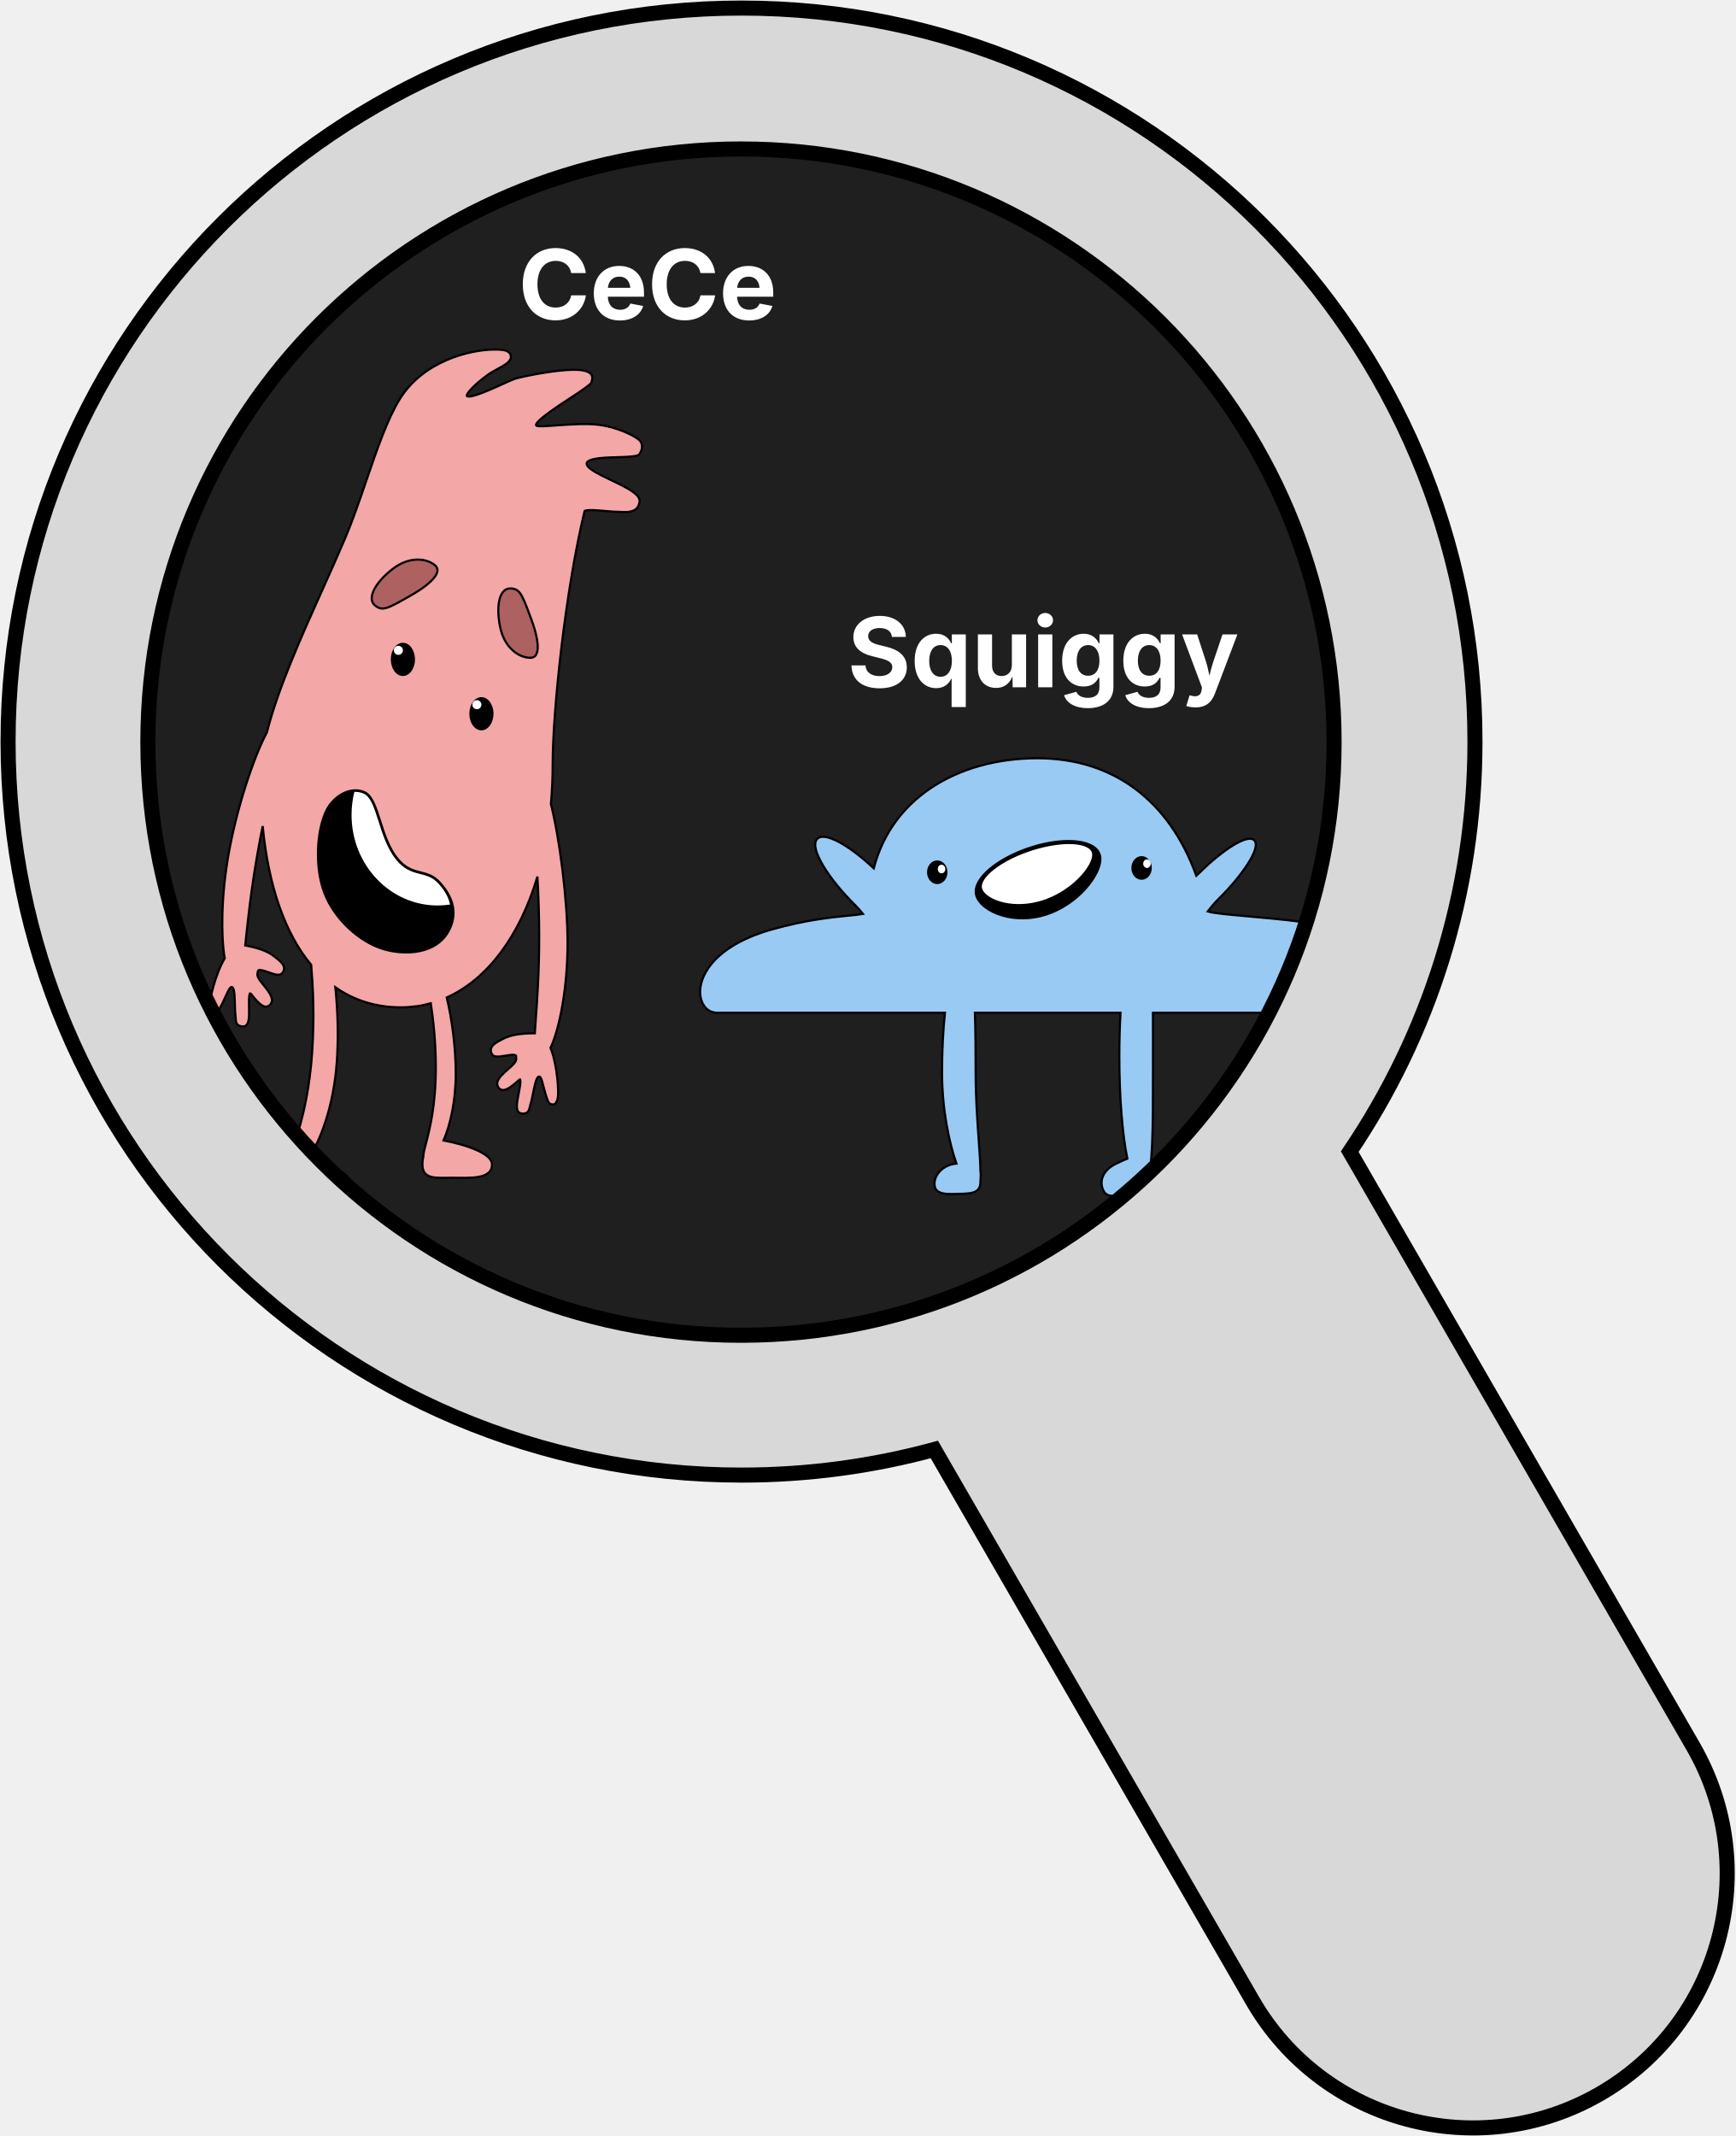
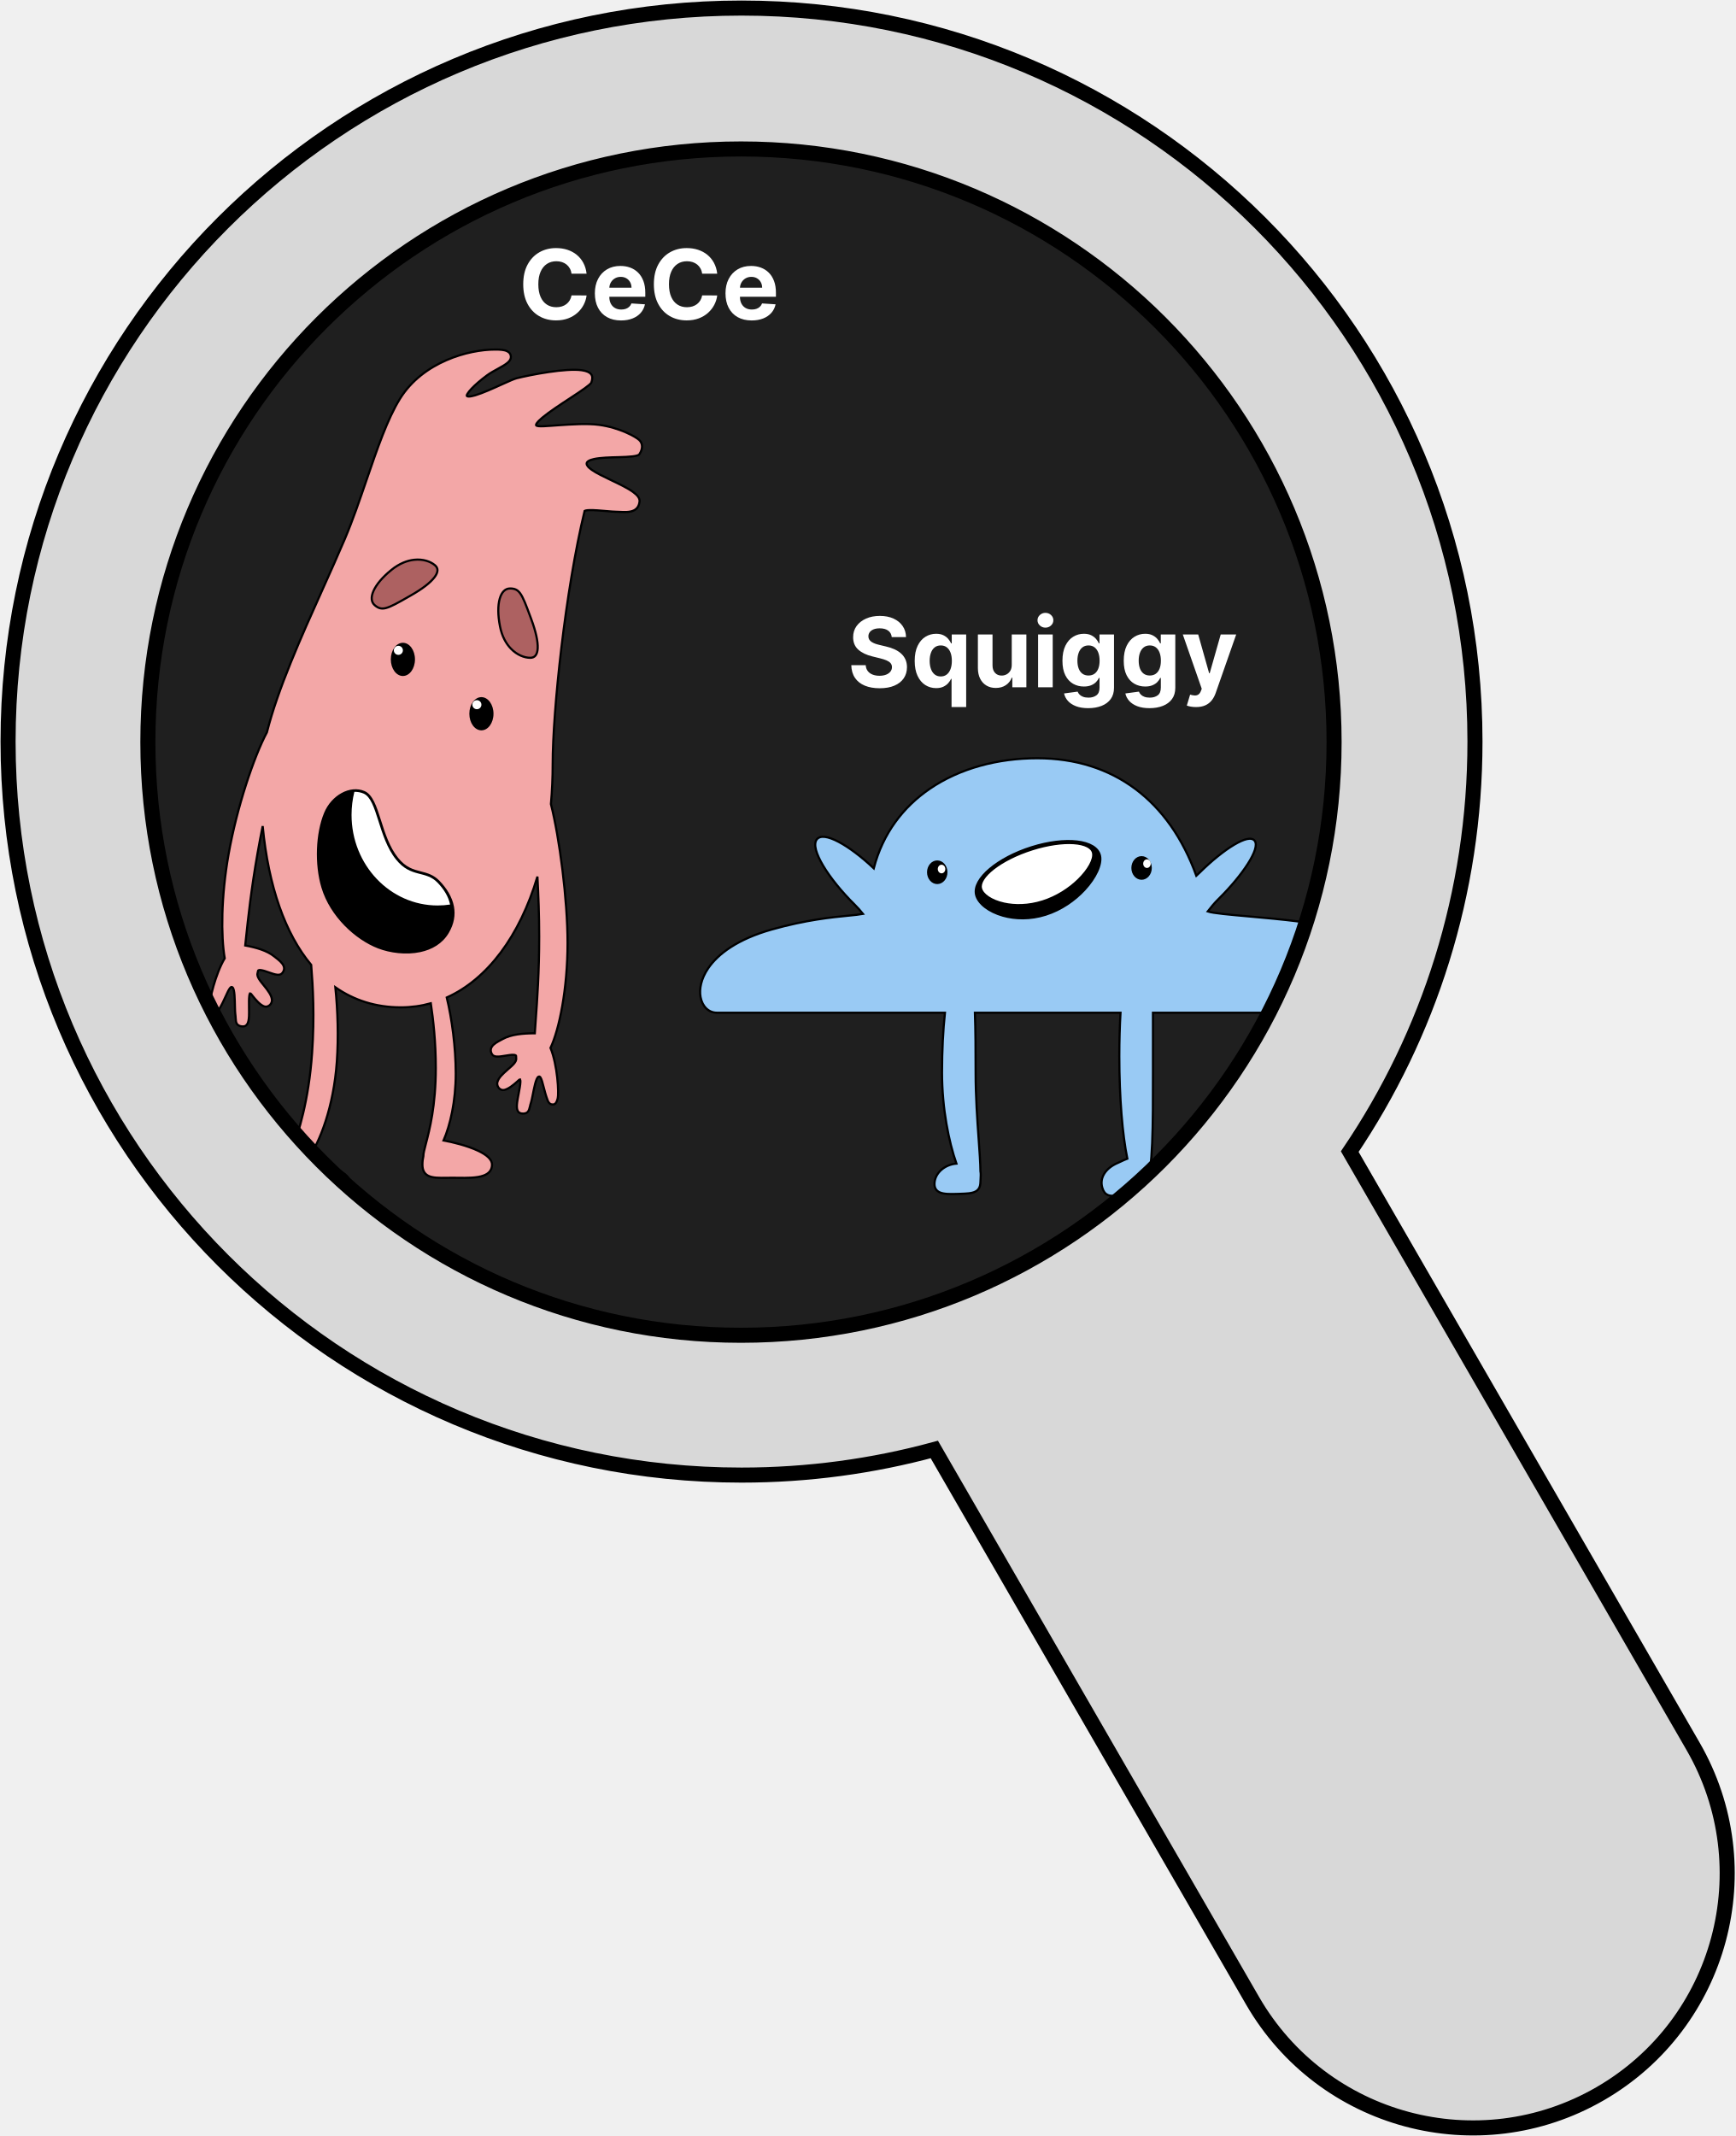
<svg xmlns="http://www.w3.org/2000/svg" width="1614px" height="1986px" viewBox="0 0 1614 1986" version="1.1">
  <g id="Page-1" stroke="none" stroke-width="1" fill="none" fill-rule="evenodd">
-     <g id="telescope" transform="translate(7, 7)">
-       <circle id="Oval" fill="#1F1F1F" fill-rule="nonzero" cx="682" cy="683" r="554" />
-       <g id="Group-3" transform="translate(389, 711.5) scale(-1, 1) translate(-389, -711.5) translate(188, 318)" fill-rule="nonzero">
+     <g id="telescope" transform="translate(7, 7)" fill-rule="nonzero">
+       <circle id="Oval" fill="#1F1F1F" cx="682" cy="683" r="554" />
+       <g id="Group-3" transform="translate(389, 711.5) scale(-1, 1) translate(-389, -711.5) translate(188, 318)">
        <path d="M380.809,593.046 C378.707,594.721 378.719,604.376 378.54,611.117 C378.46,614.147 378.387,616.679 378.197,617.905 C377.999,619.18 377.938,620.382 377.88,621.487 C377.765,623.697 377.608,625.534 376.73,626.878 C375.992,628.008 374.779,628.864 372.593,629.249 C371.389,629.461 370.368,629.413 369.505,629.125 C368.589,628.819 367.833,628.248 367.228,627.372 C366.2,625.885 365.619,623.394 365.465,619.687 C365.372,617.431 365.409,614.697 365.447,611.925 C365.504,607.724 365.57,603.433 365.156,600.644 C365.021,599.732 364.85,598.996 364.573,598.531 C363.9,598.472 363.037,599.828 361.824,601.328 C359.34,604.398 355.86,608.638 352.012,610.46 C351.098,610.893 350.19,611.03 349.332,610.949 C348.395,610.861 347.516,610.509 346.754,609.973 C345.131,608.833 344.073,606.857 344.107,604.984 C344.186,600.703 347.841,595.982 351.476,591.45 C354.966,587.098 358.71,582.877 357.452,579.451 C357.336,579.135 357.263,578.78 357.193,578.416 C357.105,577.958 357.11,577.384 356.603,577.1 C356.159,576.851 355.445,576.821 354.326,576.983 C352.119,577.303 349.555,578.216 347.033,579.107 C344.239,580.092 341.492,581.048 339.287,581.269 C337.315,581.467 335.761,581.072 334.756,579.957 C333.722,578.809 333.162,577.676 332.942,576.58 C332.689,575.326 332.876,574.105 333.381,572.93 C334.609,570.075 337.854,567.492 340.5,565.441 C341.02,565.039 341.513,564.657 341.956,564.297 C348.632,558.875 358.456,556.046 368.98,554.072 C368.767,552.093 368.547,550.014 368.317,547.836 C366.308,528.839 363.5,502.27 357.433,467.873 C355.897,459.162 354.32,450.9 352.74,443.097 C347.371,499.227 331.779,543.197 307.638,572.11 C305.975,592.502 304.427,620.018 306.796,653.886 C309.979,699.401 319.643,727.927 325.152,744.191 C326.517,748.218 327.628,751.501 328.329,754.11 C332.557,757.715 336.265,765.089 336.265,774.661 C336.265,777.291 335.802,779.356 334.974,780.984 C334.051,782.801 332.674,784.094 330.919,785.004 C326.869,787.104 320.661,787.066 313.47,786.951 C311.829,786.925 310.137,786.898 308.411,786.898 C306.856,786.902 305.243,786.924 303.6,786.947 C295.077,787.065 285.772,787.163 279.502,784.882 C276.999,783.971 274.965,782.684 273.583,780.923 C272.298,779.286 271.559,777.237 271.559,774.661 C271.559,772.463 272.607,770.349 274.5,768.37 C276.452,766.328 279.313,764.42 282.703,762.686 C291.081,758.4 302.717,755.147 311.296,753.294 C299.717,737.613 286.749,704.365 283.788,662.026 C282.188,639.149 282.951,614.597 285.169,592.942 C267.715,605.17 247.297,611.609 224.265,611.609 C214.653,611.609 205.348,610.32 196.411,607.83 C194.152,623.129 191.771,643.312 191.771,668.048 C191.771,703.2 197.651,725.644 201.003,738.44 C202.428,743.878 203.38,747.626 203.311,749.903 C203.88,752.315 204.207,754.964 204.207,757.805 C204.207,760.435 203.743,762.501 202.916,764.129 C201.992,765.946 200.616,767.239 198.86,768.149 C194.81,770.248 188.602,770.21 181.411,770.096 C179.771,770.07 178.079,770.043 176.35,770.043 C174.712,770.043 172.996,770.067 171.238,770.092 C162.886,770.209 153.634,770.309 147.39,768.015 C144.907,767.103 142.885,765.814 141.511,764.054 C140.236,762.419 139.501,760.374 139.501,757.805 C139.501,755.455 140.702,753.198 142.852,751.099 C145.093,748.911 148.372,746.884 152.198,745.064 C162.41,740.208 176.547,736.793 184.555,735.396 C178.389,721.114 173.218,699.136 173.218,673.072 C173.218,648.718 176.826,622.163 181.583,602.445 C143.715,585.395 113.79,545.394 97.276,490.045 C96.359,507.414 95.639,526.321 95.639,545.845 C95.639,579.18 97.488,604.615 98.81,622.803 C99.159,627.616 99.472,631.922 99.706,635.733 C111.192,635.773 121.845,636.772 129.645,641.11 C130.144,641.387 130.696,641.678 131.277,641.984 C134.239,643.545 137.884,645.525 139.589,648.123 C140.29,649.193 140.686,650.362 140.656,651.641 C140.629,652.759 140.274,653.972 139.455,655.282 C138.659,656.555 137.197,657.213 135.221,657.361 C133.011,657.526 130.14,657.062 127.217,656.576 C124.578,656.137 121.895,655.683 119.666,655.751 C118.536,655.785 117.838,655.939 117.444,656.261 C116.993,656.629 117.098,657.194 117.091,657.66 C117.086,658.03 117.075,658.392 117.016,658.724 C116.373,662.317 120.792,665.824 124.985,669.503 C129.352,673.335 133.771,677.35 134.593,681.552 C134.952,683.391 134.253,685.52 132.853,686.925 C132.196,687.585 131.39,688.084 130.483,688.334 C129.653,688.562 128.735,688.585 127.759,688.317 C123.653,687.191 119.49,683.62 116.51,681.027 C115.055,679.761 113.969,678.575 113.413,678.552 C113.126,679.256 113.084,680.011 113.11,680.932 C113.187,683.75 113.996,687.965 114.783,692.092 C115.302,694.816 115.813,697.502 116.113,699.74 C116.605,703.417 116.466,705.971 115.712,707.614 C115.268,708.582 114.622,709.275 113.774,709.736 C112.974,710.17 111.976,710.394 110.754,710.394 C108.534,710.394 107.191,709.762 106.268,708.777 C105.17,707.607 104.696,705.825 104.199,703.668 C103.951,702.59 103.682,701.416 103.265,700.196 C102.865,699.021 102.354,696.54 101.748,693.571 C100.401,686.963 98.736,677.452 96.376,676.168 C95.991,675.958 95.652,675.858 95.343,675.959 C94.96,676.085 94.665,676.447 94.371,676.916 C93.3,678.626 92.522,681.76 91.547,685.553 C90.58,689.316 89.448,693.712 87.76,698.076 C87.19,699.55 86.524,700.42 85.88,700.957 C84.846,701.818 83.814,701.887 83.022,701.913 C81.628,701.971 80.712,701.311 80.011,700.293 C79.168,699.071 78.675,697.279 78.405,696.194 C77.245,691.527 78.502,665.54 85.113,649.322 C77.002,632.243 69.257,594.531 69.257,551.682 C69.257,511.391 76.752,454.123 84.716,422.593 C83.638,410.533 83.084,398.047 83.084,385.187 C83.084,336.473 71.336,223.831 53.389,150.029 C53.146,149.886 52.888,149.792 52.576,149.707 C51.676,149.46 50.402,149.342 48.892,149.3 C44.523,149.181 38.266,149.737 33.018,150.201 C29.429,150.518 26.304,150.792 24.537,150.792 C23.383,150.792 22.105,150.862 20.765,150.934 C16.314,151.173 11.239,151.391 7.575,149.553 C4.835,148.178 2.797,145.718 2.307,141.308 C2.144,139.845 2.612,138.359 3.653,136.873 C4.669,135.423 6.245,133.96 8.238,132.503 C13.242,128.843 20.929,125.167 28.492,121.56 C35.482,118.225 42.364,114.95 46.831,111.781 C48.458,110.626 49.757,109.495 50.586,108.374 C51.215,107.523 51.575,106.691 51.483,105.858 C51.384,104.96 50.766,104.267 49.858,103.678 C48.606,102.867 46.812,102.27 44.667,101.802 C38.569,100.474 29.726,100.262 21.778,100.065 C11.924,99.82 3.755,99.272 2.469,97.346 C0.809,94.859 0,92.394 0,90.167 C0,87.835 0.87,85.743 2.616,84.102 C5.74,81.168 20.705,72.637 39.891,70.033 C50.799,68.552 65.636,69.553 77.794,70.38 C88.375,71.099 97.288,72.11 98.477,70.443 C98.592,70.282 98.579,70.083 98.532,69.87 C98.432,69.419 98.154,68.913 97.754,68.347 C96.72,66.887 94.899,65.136 92.561,63.188 C86.034,57.751 75.544,50.89 66.337,44.864 C56.24,38.257 47.825,32.543 47.16,30.68 C46.077,27.646 45.77,24.95 47.436,22.856 C48.717,21.246 51.267,19.923 56.005,19.243 C70.744,17.127 103.025,23.318 116.564,26.674 C118.96,27.268 124.265,29.658 130.514,32.487 C138.527,36.116 148.124,40.466 155.03,42.521 C157.448,43.24 159.521,43.68 161.052,43.673 C161.627,43.671 162.114,43.61 162.487,43.445 C162.69,43.355 162.852,43.234 162.934,43.044 C163.139,42.567 162.738,41.845 162.231,40.989 C161.469,39.699 160.202,38.131 158.539,36.371 C155.119,32.754 150.042,28.366 144.099,23.978 C141.083,21.752 137.54,19.815 134.212,17.992 C130.573,15.998 127.186,14.132 124.949,12.2 C123.026,10.541 121.949,8.809 121.949,6.98 C121.949,5.63 122.301,4.537 122.903,3.646 C123.551,2.689 124.501,1.959 125.679,1.423 C128.362,0.202 132.313,0.013 136.088,0 L136.669,0 C161.12,0 203.71,11.318 225.114,45.798 C236.699,64.461 246.232,92.271 256.106,121.113 C262.5,139.793 269.042,158.907 276.395,176.227 C282.654,190.972 289.688,206.624 296.906,222.685 C317.052,267.513 338.62,315.521 348.815,355.911 C360.848,378.351 376.816,425.878 384.477,469.316 C391.442,508.81 391.581,545.148 388.052,565.995 C396.902,580.954 402.306,604.992 401.984,609.649 C401.907,610.764 401.733,612.614 401.115,613.964 C400.586,615.121 399.755,615.907 398.608,616.057 C397.605,616.2 396.598,616.293 395.45,615.636 C394.722,615.22 393.916,614.478 393.098,613.126 C390.678,609.121 388.8,604.989 387.194,601.451 C385.575,597.885 384.265,594.933 382.912,593.435 C382.542,593.025 382.188,592.719 381.789,592.662 C381.467,592.615 381.151,592.773 380.809,593.046 Z" id="Combined-Shape" stroke="#000000" stroke-width="2" fill="#F3A7A7" />
        <g id="Group-2" transform="translate(97, 181)">
          <path d="M0.032,96.748 C-0.289,90.398 1.754,81.157 5.997,69.716 C6.217,69.124 6.432,68.543 6.643,67.973 C10.83,56.675 13.388,49.709 16.33,45.666 C18.761,42.326 21.468,41.142 25.711,41.142 C27.951,41.142 29.881,41.965 31.46,43.495 C33.163,45.144 34.459,47.585 35.336,50.667 C37.126,56.952 37.155,65.84 35.092,76.347 C33.27,85.625 29.451,92.437 24.891,97.143 C19.202,103.016 12.371,105.606 6.947,105.606 C4.829,105.606 3.193,104.901 2.06,103.498 C0.825,101.966 0.181,99.677 0.032,96.748 Z" id="Oval" stroke="#000000" stroke-width="2" fill="#AD6161" />
          <path d="M113.655,69.115 C111.538,69.115 109.902,68.41 108.77,67.007 C107.535,65.475 106.891,63.186 106.743,60.257 C106.423,53.906 108.467,44.663 112.711,33.221 C112.931,32.628 113.146,32.047 113.358,31.477 C117.546,20.177 120.104,13.209 123.047,9.166 C125.478,5.825 128.184,4.64 132.428,4.64 C134.666,4.64 136.596,5.463 138.175,6.992 C139.878,8.641 141.173,11.083 142.05,14.165 C143.838,20.45 143.865,29.339 141.801,39.848 C139.978,49.128 136.158,55.94 131.599,60.648 C125.909,66.523 119.079,69.114 113.655,69.115 Z" id="Oval" stroke="#000000" stroke-width="2" fill="#AD6161" transform="translate(125.041, 36.87751) scale(-1, 1) rotate(-140) translate(-125.041, -36.87751) " />
          <ellipse id="Oval" fill="#000000" cx="52.356" cy="157.619" rx="11.233" ry="15.441" />
          <ellipse id="Oval" fill="#000000" cx="125.37" cy="107.085" rx="11.233" ry="15.441" />
          <path d="M199.676,318.828 C191.754,345.3 168.518,366.476 147.962,374.398 C137.163,378.56 122.547,380.55 109.537,377.786 C99.065,375.561 89.642,370.266 83.986,360.638 C79.134,352.379 78.029,344.513 79.343,337.246 C80.915,328.549 85.979,320.699 92.324,314.077 C97.511,308.664 103.068,307.185 108.935,305.682 C115.951,303.884 123.331,302.017 130.949,292.583 C139.139,282.442 143.388,268.978 147.115,257.239 L147.323,256.582 C151.276,244.126 154.849,233.848 161.476,230.946 C167.812,228.172 175.102,229.063 181.643,232.637 C188.178,236.208 193.954,242.455 197.208,250.281 C204.999,269.017 206.084,297.416 199.676,318.828 Z" id="Oval" stroke="#000000" stroke-width="3" fill="#000000" />
          <g id="Combined-Shape" transform="translate(81, 230)" fill="#FFFFFF">
            <g id="path-2-link">
              <path d="M80.877,1.862 C83.558,0.688 86.495,0.168 89.494,0.239 C91.201,7.08 92.11,14.262 92.11,21.667 C92.11,68.181 56.277,105.889 12.075,105.889 C8.136,105.889 4.264,105.589 0.477,105.011 C2.101,97.415 6.282,90.785 12.046,84.769 C23.398,72.922 36.65,80.644 50.727,63.211 C67.598,42.32 67.995,7.503 80.877,1.862 Z" id="path-2" />
            </g>
          </g>
          <ellipse id="Oval" fill="#FFFFFF" cx="56.568" cy="149.196" rx="4.212" ry="4.211" />
          <ellipse id="Oval" fill="#FFFFFF" cx="129.582" cy="98.663" rx="4.212" ry="4.211" />
        </g>
      </g>
-       <g id="Group-5" transform="translate(644, 698)" fill-rule="nonzero">
+       <g id="Group-5" transform="translate(644, 698)">
        <path d="M645.215,236.6 L421.084,236.6 C421.113,245.168 421.105,254.182 421.097,263.518 C421.093,267.963 421.089,272.481 421.089,277.058 L421.09,279.055 C421.091,282.951 421.094,286.801 421.097,290.599 C421.142,342.079 421.085,383.79 414.957,395.219 C413.66,398.742 411.787,401.808 408.692,403.891 C406.094,405.638 402.621,406.707 397.838,406.707 C394.987,406.707 392.487,406.798 390.288,406.879 C385.14,407.068 381.586,407.145 379.032,406.02 C376.75,405.016 375.161,403.121 374.026,399.452 C372.581,394.775 373.344,390.227 375.817,386.242 C378.326,382.199 382.621,378.733 388.169,376.356 C388.963,376.015 389.938,375.555 391.01,375.049 C392.943,374.137 395.182,373.082 397.25,372.295 C392.715,350.14 389.797,315.716 389.797,277.058 C389.797,262.869 390.19,249.25 390.912,236.6 L255.528,236.599 C256.087,252.743 256.186,271.776 256.186,292.155 C256.186,314.996 257.737,336.561 259.017,354.343 C259.864,366.129 260.592,376.259 260.674,384.007 C261.068,386.148 260.94,388.619 260.793,391.217 C260.736,392.23 260.677,393.263 260.652,394.303 C260.599,396.445 260.182,398.136 259.47,399.481 C258.682,400.97 257.532,402.053 256.056,402.841 C252.755,404.603 247.695,404.808 241.479,404.994 C241.175,405.003 240.869,405.012 240.561,405.022 C240.254,405.031 239.948,405.041 239.642,405.05 C233.227,405.251 227.124,405.398 223.123,403.747 C221.404,403.038 220.05,402.009 219.151,400.573 C218.333,399.266 217.884,397.61 217.935,395.499 C218.058,390.504 220.56,385.894 224.545,382.496 C228.161,379.414 232.996,377.335 238.324,376.886 C231.275,356.674 224.943,325.792 224.943,292.155 C224.943,271.78 225.941,252.749 227.67,236.599 L15.587,236.6 C11.757,236.6 8.365,235.141 5.724,232.588 C3.104,230.054 1.221,226.429 0.424,222.07 C-0.931,214.663 0.849,205.098 7.497,195.331 C16.584,181.979 34.821,168.192 66.646,159.215 C98.388,150.263 122.657,147.867 138.102,146.344 C143.793,145.783 148.272,145.345 151.468,144.732 C149.138,141.842 146.658,139.023 143.991,136.385 C131.305,123.836 120.967,110.87 114.502,100.053 C111.168,94.476 108.862,89.46 107.771,85.355 C106.632,81.07 106.847,77.75 108.349,75.644 C109.127,74.553 110.211,73.802 111.578,73.389 C112.864,73.001 114.417,72.916 116.203,73.144 C119.624,73.581 123.96,75.176 128.917,77.805 C138.186,82.719 149.687,91.257 161.469,102.346 C169.918,69.87 188.791,45.278 213.635,28.345 C241.501,9.351 276.891,0 313.499,0 C348.998,0 379.684,9.911 404.647,28.527 C429.583,47.123 448.815,74.413 461.401,109.234 C462.383,108.349 463.362,107.428 464.332,106.469 C475.917,95.013 487.329,85.936 496.409,80.515 C501.124,77.7 505.226,75.867 508.418,75.163 C510.099,74.792 511.545,74.73 512.723,74.967 C514.037,75.23 515.044,75.854 515.732,76.819 C516.963,78.546 517.051,81.406 515.838,85.211 C514.704,88.768 512.473,93.175 509.325,98.123 C503.225,107.712 493.665,119.37 482.086,130.82 C478.396,134.469 475.059,138.445 471.985,142.428 C476.941,144.135 492.33,145.454 511.04,147.139 C539.728,149.721 576.192,153.017 595.71,159.225 C619.671,166.846 634.586,179.705 643.166,192.698 C649.495,202.282 652.382,211.952 652.91,219.696 C653.238,224.524 652.647,228.615 651.42,231.515 C650.745,233.111 649.874,234.36 648.866,235.213 C647.792,236.122 646.561,236.6 645.215,236.6 Z" id="Combined-Shape" stroke="#000000" stroke-width="2" fill="#99CAF4" />
        <path d="M312.917,145.356 C297.885,146.014 284.603,141.982 274.645,136.052 C268.744,132.538 264.009,128.356 260.762,124.088 C257.384,119.649 255.617,115.112 255.769,111.116 C255.905,107.536 257.665,104.041 260.773,100.793 C263.935,97.488 268.499,94.434 274.123,91.801 C285.086,86.671 300.095,83.133 316.553,82.412 C333.019,81.691 347.815,83.927 358.427,88.114 C363.886,90.268 368.243,92.942 371.173,95.989 C374.059,98.991 375.569,102.358 375.433,105.957 C375.138,113.69 366.61,124.18 353.501,132.403 C342.416,139.357 328.097,144.691 312.917,145.356 Z" id="Oval" stroke="#000000" stroke-width="3" fill="#000000" transform="translate(315.6004, 113.852) rotate(-15) translate(-315.6004, -113.852) " />
        <path d="M311.956,133.355 C298.165,133.959 285.958,130.762 276.795,126.004 C271.433,123.219 267.116,119.902 264.154,116.5 C261.255,113.17 259.645,109.772 259.76,106.744 C259.861,104.096 261.388,101.539 263.964,99.138 C266.811,96.484 270.935,94.037 276.01,91.91 C286.133,87.666 300.01,84.715 315.236,84.048 C330.45,83.382 344.137,85.121 353.963,88.488 C358.864,90.168 362.793,92.244 365.433,94.643 C367.794,96.79 369.109,99.189 369.01,101.796 C368.776,107.928 360.896,116.117 349.283,122.627 C339.102,128.335 325.935,132.743 311.956,133.355 Z" id="Oval" stroke="#000000" stroke-width="2" fill="#FFFFFF" transform="translate(314.3847, 108.6679) rotate(-15) translate(-314.3847, -108.6679) " />
        <ellipse id="Oval" fill="#000000" cx="220.5" cy="106" rx="9.5" ry="11" />
        <ellipse id="Oval" fill="#000000" cx="410.5" cy="102" rx="9.5" ry="11" />
        <ellipse id="Oval" fill="#FFFFFF" cx="415.5" cy="98" rx="3.5" ry="4" />
        <ellipse id="Oval" fill="#FFFFFF" cx="224.5" cy="103" rx="3.5" ry="4" />
      </g>
-       <g id="Combined-Shape" fill-rule="nonzero">
+       <g id="Combined-Shape">
        <g id="path-5-link" transform="translate(3, 3)" fill="#000000">
          <path d="M679.5,-2.27373675e-13 C1054.777,-2.27373675e-13 1359,304.223 1359,679.5 C1359,820.759 1315.896,951.951 1242.123,1060.64 L1562.15,1614.956 C1626.767,1726.876 1588.42,1869.988 1476.5,1934.606 C1364.58,1999.223 1221.467,1960.876 1156.85,1848.956 L859.982,1334.771 C802.509,1350.565 741.99,1359 679.5,1359 C304.223,1359 0,1054.777 0,679.5 C0,304.223 304.223,-2.27373675e-13 679.5,-2.27373675e-13 Z M679,126 C373.034,126 125,374.034 125,680 C125,985.966 373.034,1234 679,1234 C984.966,1234 1233,985.966 1233,680 C1233,374.034 984.966,126 679,126 Z" id="path-5" />
        </g>
        <g id="path-5-link" fill="#D8D8D8" stroke="#000000" stroke-width="14">
          <path d="M1590.941,1796.166 C1575.276,1854.63 1537.308,1907.117 1480.75,1939.771 C1424.192,1972.425 1359.753,1979.062 1301.289,1963.397 C1242.826,1947.732 1190.339,1909.764 1157.685,1853.206 L861.781,1340.69 C804.653,1356.215 744.544,1364.5 682.5,1364.5 C494.171,1364.5 323.671,1288.165 200.253,1164.747 C76.835,1041.329 0.5,870.829 0.5,682.5 C0.5,494.171 76.835,323.671 200.253,200.253 C323.671,76.835 494.171,0.5 682.5,0.5 C870.829,0.5 1041.329,76.835 1164.747,200.253 C1288.165,323.671 1364.5,494.171 1364.5,682.5 C1364.5,823.718 1321.578,954.91 1248.07,1063.745 L1567.315,1616.706 C1599.969,1673.264 1606.607,1737.703 1590.941,1796.166 Z M1233.5,683 C1233.5,530.707 1171.771,392.832 1071.969,293.031 C972.168,193.229 834.293,131.5 682,131.5 C529.707,131.5 391.832,193.229 292.031,293.031 C192.229,392.832 130.5,530.707 130.5,683 C130.5,835.293 192.229,973.168 292.031,1072.969 C391.832,1172.771 529.707,1234.5 682,1234.5 C834.293,1234.5 972.168,1172.771 1071.969,1072.969 C1171.771,973.168 1233.5,835.293 1233.5,683 Z" id="path-5" />
        </g>
      </g>
-       <text id="CeCe" font-family="Inter-Regular_Bold, Inter" font-size="90" font-weight="bold" fill="#FFFFFF">
-         <tspan x="475" y="290">CeCe</tspan>
-       </text>
-       <text id="Squiggy" font-family="Inter-Regular_Bold, Inter" font-size="90" font-weight="bold" fill="#FFFFFF">
-         <tspan x="781" y="632">Squiggy</tspan>
-       </text>
+       <path d="M510.028,290.895 C514.226,290.895 517.993,290.262 521.33,288.996 C524.666,287.731 527.542,286.004 529.956,283.816 C532.37,281.627 534.295,279.145 535.731,276.369 C537.167,273.593 538.068,270.705 538.435,267.705 L538.435,267.705 L524.449,267.628 C524.134,269.375 523.562,270.931 522.733,272.297 C521.904,273.663 520.872,274.819 519.636,275.765 C518.4,276.711 516.991,277.428 515.41,277.916 C513.83,278.404 512.112,278.648 510.259,278.648 C506.947,278.648 504.037,277.842 501.527,276.229 C499.017,274.616 497.062,272.221 495.662,269.044 C494.262,265.867 493.562,261.943 493.562,257.273 C493.562,252.73 494.256,248.867 495.643,245.684 C497.03,242.501 498.982,240.074 501.498,238.403 C504.015,236.733 506.96,235.897 510.335,235.897 C512.227,235.897 513.977,236.161 515.583,236.687 C517.19,237.213 518.608,237.978 519.837,238.982 C521.067,239.985 522.077,241.197 522.867,242.616 C523.657,244.035 524.185,245.648 524.449,247.454 L524.449,247.454 L538.435,247.454 C537.991,243.666 536.975,240.3 535.386,237.355 C533.796,234.41 531.746,231.921 529.237,229.886 C526.727,227.851 523.848,226.303 520.601,225.242 C517.353,224.181 513.829,223.651 510.028,223.651 C504.267,223.651 499.085,224.966 494.483,227.598 C489.88,230.229 486.237,234.049 483.552,239.059 C480.868,244.068 479.525,250.139 479.525,257.273 C479.525,264.381 480.852,270.442 483.504,275.458 C486.157,280.474 489.781,284.301 494.377,286.938 C498.973,289.576 504.19,290.895 510.028,290.895 Z M570.471,290.946 C574.524,290.946 578.102,290.327 581.207,289.089 C584.311,287.851 586.846,286.109 588.81,283.861 C590.775,281.613 592.076,278.972 592.716,275.938 L592.716,275.938 L580.136,275.12 C579.676,276.351 578.994,277.39 578.091,278.236 C577.188,279.082 576.111,279.72 574.86,280.15 C573.609,280.58 572.223,280.795 570.702,280.795 C568.434,280.795 566.47,280.318 564.808,279.364 C563.146,278.409 561.859,277.048 560.947,275.279 C560.035,273.511 559.579,271.412 559.579,268.983 L559.579,268.983 L559.579,268.932 L593.023,268.932 L593.023,265.199 C593.023,261.027 592.435,257.382 591.258,254.262 C590.082,251.143 588.446,248.547 586.349,246.473 C584.253,244.4 581.805,242.848 579.005,241.817 C576.205,240.785 573.182,240.27 569.934,240.27 C565.119,240.27 560.93,241.335 557.368,243.466 C553.805,245.597 551.042,248.569 549.077,252.383 C547.113,256.197 546.131,260.631 546.131,265.685 C546.131,270.867 547.11,275.349 549.068,279.131 C551.026,282.912 553.823,285.827 557.46,287.875 C561.098,289.922 565.435,290.946 570.471,290.946 Z M559.617,260.135 C559.746,258.516 560.194,257.027 560.963,255.668 C561.86,254.083 563.103,252.812 564.693,251.855 C566.282,250.899 568.106,250.42 570.165,250.42 C572.138,250.42 573.875,250.854 575.377,251.721 C576.88,252.588 578.058,253.779 578.912,255.294 C579.767,256.809 580.2,258.543 580.213,260.494 L580.213,260.494 L559.594,260.495 L559.617,260.135 Z M631.503,290.895 C635.7,290.895 639.467,290.262 642.804,288.996 C646.141,287.731 649.016,286.004 651.43,283.816 C653.844,281.627 655.769,279.145 657.205,276.369 C658.641,273.593 659.542,270.705 659.909,267.705 L659.909,267.705 L645.923,267.628 C645.608,269.375 645.036,270.931 644.207,272.297 C643.378,273.663 642.346,274.819 641.11,275.765 C639.874,276.711 638.466,277.428 636.885,277.916 C635.304,278.404 633.587,278.648 631.733,278.648 C628.422,278.648 625.511,277.842 623.001,276.229 C620.491,274.616 618.536,272.221 617.136,269.044 C615.737,265.867 615.037,261.943 615.037,257.273 C615.037,252.73 615.73,248.867 617.117,245.684 C618.504,242.501 620.456,240.074 622.973,238.403 C625.489,236.733 628.435,235.897 631.809,235.897 C633.702,235.897 635.451,236.161 637.058,236.687 C638.664,237.213 640.082,237.978 641.311,238.982 C642.541,239.985 643.551,241.197 644.341,242.616 C645.132,244.035 645.659,245.648 645.923,247.454 L645.923,247.454 L659.909,247.454 C659.466,243.666 658.449,240.3 656.86,237.355 C655.27,234.41 653.221,231.921 650.711,229.886 C648.201,227.851 645.322,226.303 642.075,225.242 C638.828,224.181 635.304,223.651 631.503,223.651 C625.741,223.651 620.559,224.966 615.957,227.598 C611.355,230.229 607.711,234.049 605.027,239.059 C602.342,244.068 601,250.139 601,257.273 C601,264.381 602.326,270.442 604.979,275.458 C607.631,280.474 611.256,284.301 615.852,286.938 C620.448,289.576 625.665,290.895 631.503,290.895 Z M691.946,290.946 C695.998,290.946 699.577,290.327 702.681,289.089 C705.786,287.851 708.32,286.109 710.285,283.861 C712.249,281.613 713.551,278.972 714.19,275.938 L714.19,275.938 L701.611,275.12 C701.15,276.351 700.469,277.39 699.565,278.236 C698.662,279.082 697.585,279.72 696.334,280.15 C695.083,280.58 693.697,280.795 692.176,280.795 C689.909,280.795 687.944,280.318 686.282,279.364 C684.62,278.409 683.333,277.048 682.421,275.279 C681.51,273.511 681.054,271.412 681.054,268.983 L681.054,268.983 L681.053,268.932 L714.497,268.932 L714.497,265.199 C714.497,261.027 713.909,257.382 712.733,254.262 C711.557,251.143 709.92,248.547 707.824,246.473 C705.727,244.4 703.279,242.848 700.479,241.817 C697.68,240.785 694.656,240.27 691.409,240.27 C686.593,240.27 682.405,241.335 678.842,243.466 C675.28,245.597 672.516,248.569 670.552,252.383 C668.587,256.197 667.605,260.631 667.605,265.685 C667.605,270.867 668.584,275.349 670.542,279.131 C672.5,282.912 675.298,285.827 678.935,287.875 C682.572,289.922 686.909,290.946 691.946,290.946 Z M681.091,260.135 C681.22,258.516 681.669,257.027 682.437,255.668 C683.334,254.083 684.578,252.812 686.167,251.855 C687.757,250.899 689.581,250.42 691.639,250.42 C693.612,250.42 695.349,250.854 696.852,251.721 C698.354,252.588 699.532,253.779 700.387,255.294 C701.241,256.809 701.674,258.543 701.687,260.494 L701.687,260.494 L681.068,260.495 L681.091,260.135 Z" id="CeCe" fill="#FFFFFF" />
+       <path d="M810.94,632.92 C816.276,632.92 820.834,632.117 824.616,630.511 C828.398,628.904 831.297,626.635 833.312,623.703 C835.328,620.771 836.342,617.307 836.355,613.31 C836.342,610.587 835.851,608.171 834.881,606.061 C833.912,603.952 832.549,602.118 830.794,600.561 C829.038,599.003 826.967,597.69 824.581,596.62 C822.194,595.55 819.574,594.696 816.719,594.057 L816.719,594.057 L810.838,592.65 C809.419,592.331 808.081,591.945 806.824,591.494 C805.567,591.042 804.457,590.502 803.494,589.873 C802.53,589.245 801.781,588.493 801.247,587.617 C800.712,586.741 800.457,585.717 800.483,584.546 C800.495,583.135 800.909,581.878 801.723,580.774 C802.537,579.67 803.725,578.8 805.287,578.163 C806.848,577.526 808.759,577.207 811.017,577.207 C814.328,577.207 816.954,577.923 818.895,579.355 C820.836,580.787 821.935,582.79 822.19,585.364 L822.19,585.364 L835.46,585.364 C835.405,581.473 834.362,578.046 832.331,575.082 C830.301,572.118 827.472,569.805 823.846,568.143 C820.219,566.482 815.977,565.651 811.12,565.651 C806.342,565.651 802.08,566.479 798.332,568.137 C794.584,569.795 791.638,572.107 789.492,575.076 C787.346,578.044 786.28,581.507 786.293,585.466 C786.28,590.298 787.87,594.145 791.064,597.007 C794.258,599.868 798.616,601.97 804.139,603.312 L804.139,603.312 L811.273,605.077 C813.651,605.652 815.664,606.292 817.313,606.997 C818.963,607.703 820.219,608.555 821.082,609.554 C821.945,610.553 822.382,611.788 822.395,613.258 C822.382,614.852 821.897,616.254 820.938,617.465 C819.979,618.675 818.634,619.619 816.904,620.296 C815.174,620.974 813.135,621.313 810.787,621.313 C808.392,621.313 806.256,620.946 804.379,620.213 C802.501,619.48 801.003,618.383 799.882,616.922 C798.761,615.46 798.127,613.634 797.977,611.443 L797.977,611.443 L784.58,611.443 C784.695,616.161 785.842,620.112 788.022,623.297 C790.201,626.483 793.244,628.883 797.149,630.498 C801.055,632.113 805.652,632.92 810.94,632.92 Z M891.403,650.409 L891.403,582.909 L877.98,582.909 L877.98,591.168 L877.392,591.168 C876.787,589.829 875.916,588.475 874.778,587.105 C873.64,585.735 872.148,584.587 870.303,583.66 C868.458,582.733 866.168,582.27 863.432,582.27 C859.835,582.27 856.527,583.201 853.508,585.063 C850.489,586.925 848.073,589.727 846.259,593.469 C844.446,597.21 843.54,601.889 843.54,607.505 C843.54,612.986 844.421,617.605 846.183,621.363 C847.945,625.122 850.331,627.966 853.342,629.897 C856.352,631.827 859.724,632.793 863.457,632.793 C866.099,632.793 868.34,632.355 870.179,631.479 C872.018,630.603 873.522,629.502 874.692,628.174 C875.861,626.847 876.761,625.506 877.392,624.151 L877.392,624.151 L877.801,624.151 L877.801,650.409 L891.403,650.409 Z M867.778,621.952 C865.545,621.952 863.663,621.339 862.131,620.114 C860.599,618.889 859.435,617.187 858.641,615.007 C857.846,612.827 857.449,610.31 857.449,607.455 C857.449,604.616 857.842,602.12 858.628,599.966 C859.414,597.812 860.573,596.131 862.105,594.923 C863.637,593.714 865.528,593.11 867.778,593.11 C869.977,593.11 871.843,593.697 873.375,594.871 C874.907,596.045 876.074,597.705 876.878,599.851 C877.681,601.997 878.083,604.531 878.083,607.455 C878.083,610.369 877.677,612.912 876.865,615.084 C876.053,617.255 874.881,618.942 873.349,620.146 C871.817,621.35 869.96,621.952 867.778,621.952 Z M918.915,632.639 C922.597,632.639 925.722,631.765 928.292,630.015 C930.862,628.266 932.696,625.953 933.795,623.077 L933.795,623.077 L934.307,623.077 L934.307,632 L947.372,632 L947.372,582.909 L933.77,582.909 L933.77,611.085 C933.782,613.284 933.347,615.128 932.462,616.618 C931.578,618.107 930.423,619.232 928.998,619.993 C927.573,620.753 926.044,621.134 924.411,621.134 C921.829,621.134 919.768,620.292 918.227,618.609 C916.687,616.925 915.91,614.639 915.898,611.75 L915.898,611.75 L915.898,582.909 L902.296,582.909 L902.296,614.179 C902.308,617.997 903.012,621.285 904.408,624.042 C905.803,626.799 907.749,628.921 910.244,630.408 C912.739,631.896 915.629,632.639 918.915,632.639 Z M965.1,576.568 C967.126,576.568 968.858,575.895 970.297,574.548 C971.735,573.202 972.454,571.583 972.454,569.691 C972.454,567.799 971.735,566.18 970.297,564.833 C968.858,563.486 967.123,562.813 965.091,562.813 C963.074,562.813 961.343,563.486 959.897,564.832 C958.45,566.179 957.727,567.798 957.727,569.69 C957.727,571.581 958.449,573.201 959.894,574.547 C961.339,575.894 963.074,576.568 965.1,576.568 Z M971.866,632 L971.866,582.909 L958.264,582.909 L958.264,632 L971.866,632 Z M1004.875,651.432 C1009.549,651.432 1013.691,650.722 1017.301,649.303 C1020.91,647.884 1023.738,645.772 1025.786,642.966 C1027.834,640.16 1028.857,636.666 1028.857,632.486 L1028.857,632.486 L1028.857,582.909 L1015.358,582.909 L1015.358,591.168 L1014.821,591.168 C1014.216,589.829 1013.34,588.475 1012.194,587.105 C1011.047,585.735 1009.547,584.587 1007.694,583.66 C1005.84,582.733 1003.545,582.27 1000.809,582.27 C997.213,582.27 993.905,583.199 990.886,585.057 C987.866,586.915 985.45,589.704 983.637,593.424 C981.824,597.144 980.917,601.787 980.917,607.352 C980.917,612.798 981.809,617.292 983.592,620.833 C985.376,624.374 987.775,627.006 990.79,628.727 C993.805,630.449 997.153,631.31 1000.835,631.31 C1003.443,631.31 1005.68,630.925 1007.547,630.156 C1009.413,629.387 1010.945,628.392 1012.142,627.171 C1013.34,625.95 1014.241,624.662 1014.846,623.307 L1014.846,623.307 L1015.409,623.307 L1015.409,632.281 C1015.409,635.656 1014.442,638.06 1012.51,639.492 C1010.577,640.924 1008.134,641.64 1005.181,641.64 C1003.191,641.64 1001.509,641.381 1000.135,640.863 C998.76,640.345 997.66,639.662 996.833,638.814 C996.007,637.966 995.406,637.05 995.031,636.065 L995.031,636.065 L982.426,637.753 C982.975,640.327 984.176,642.646 986.028,644.71 C987.879,646.775 990.381,648.411 993.532,649.62 C996.683,650.828 1000.464,651.432 1004.875,651.432 Z M1005.156,621.083 C1002.923,621.083 1001.04,620.521 999.508,619.398 C997.976,618.275 996.813,616.684 996.018,614.623 C995.224,612.563 994.826,610.122 994.826,607.301 C994.826,604.514 995.219,602.055 996.006,599.922 C996.792,597.789 997.951,596.12 999.483,594.916 C1001.015,593.712 1002.906,593.11 1005.156,593.11 C1007.355,593.11 1009.22,593.695 1010.752,594.865 C1012.284,596.035 1013.452,597.682 1014.255,599.806 C1015.058,601.931 1015.46,604.429 1015.46,607.301 C1015.46,610.182 1015.054,612.65 1014.242,614.707 C1013.431,616.763 1012.259,618.339 1010.726,619.437 C1009.194,620.534 1007.338,621.083 1005.156,621.083 Z M1061.866,651.432 C1066.541,651.432 1070.683,650.722 1074.292,649.303 C1077.901,647.884 1080.73,645.772 1082.777,642.966 C1084.825,640.16 1085.849,636.666 1085.849,632.486 L1085.849,632.486 L1085.849,582.909 L1072.349,582.909 L1072.349,591.168 L1071.812,591.168 C1071.207,589.829 1070.331,588.475 1069.185,587.105 C1068.039,585.735 1066.539,584.587 1064.685,583.66 C1062.831,582.733 1060.537,582.27 1057.801,582.27 C1054.204,582.27 1050.896,583.199 1047.877,585.057 C1044.858,586.915 1042.442,589.704 1040.628,593.424 C1038.815,597.144 1037.908,601.787 1037.908,607.352 C1037.908,612.798 1038.8,617.292 1040.584,620.833 C1042.367,624.374 1044.766,627.006 1047.781,628.727 C1050.796,630.449 1054.144,631.31 1057.826,631.31 C1060.434,631.31 1062.672,630.925 1064.538,630.156 C1066.405,629.387 1067.937,628.392 1069.134,627.171 C1070.331,625.95 1071.233,624.662 1071.838,623.307 L1071.838,623.307 L1072.4,623.307 L1072.4,632.281 C1072.4,635.656 1071.434,638.06 1069.501,639.492 C1067.569,640.924 1065.126,641.64 1062.173,641.64 C1060.183,641.64 1058.5,641.381 1057.126,640.863 C1055.752,640.345 1054.651,639.662 1053.825,638.814 C1052.998,637.966 1052.397,637.05 1052.022,636.065 L1052.022,636.065 L1039.417,637.753 C1039.967,640.327 1041.167,642.646 1043.019,644.71 C1044.871,646.775 1047.372,648.411 1050.524,649.62 C1053.675,650.828 1057.456,651.432 1061.866,651.432 Z M1062.147,621.083 C1059.914,621.083 1058.032,620.521 1056.5,619.398 C1054.968,618.275 1053.804,616.684 1053.01,614.623 C1052.215,612.563 1051.818,610.122 1051.818,607.301 C1051.818,604.514 1052.211,602.055 1052.997,599.922 C1053.783,597.789 1054.942,596.12 1056.474,594.916 C1058.006,593.712 1059.897,593.11 1062.147,593.11 C1064.346,593.11 1066.212,593.695 1067.744,594.865 C1069.276,596.035 1070.443,597.682 1071.246,599.806 C1072.05,601.931 1072.451,604.429 1072.451,607.301 C1072.451,610.182 1072.046,612.65 1071.234,614.707 C1070.422,616.763 1069.25,618.339 1067.718,619.437 C1066.186,620.534 1064.329,621.083 1062.147,621.083 Z M1105.127,650.409 C1108.506,650.409 1111.385,649.87 1113.763,648.792 C1116.141,647.714 1118.115,646.191 1119.685,644.225 C1121.255,642.258 1122.497,639.956 1123.408,637.318 L1123.408,637.318 L1142.482,582.909 L1128.088,582.909 L1117.835,618.96 L1117.323,618.96 L1107.147,582.909 L1092.829,582.909 L1110.446,633.406 L1109.653,635.477 C1109.056,637.011 1108.28,638.098 1107.323,638.737 C1106.366,639.376 1105.245,639.677 1103.961,639.638 C1102.676,639.6 1101.232,639.334 1099.63,638.839 L1099.63,638.839 L1096.562,649.016 C1097.546,649.412 1098.788,649.743 1100.288,650.01 C1101.788,650.276 1103.401,650.409 1105.127,650.409 Z" id="Squiggy" fill="#FFFFFF" />
    </g>
  </g>
</svg>
